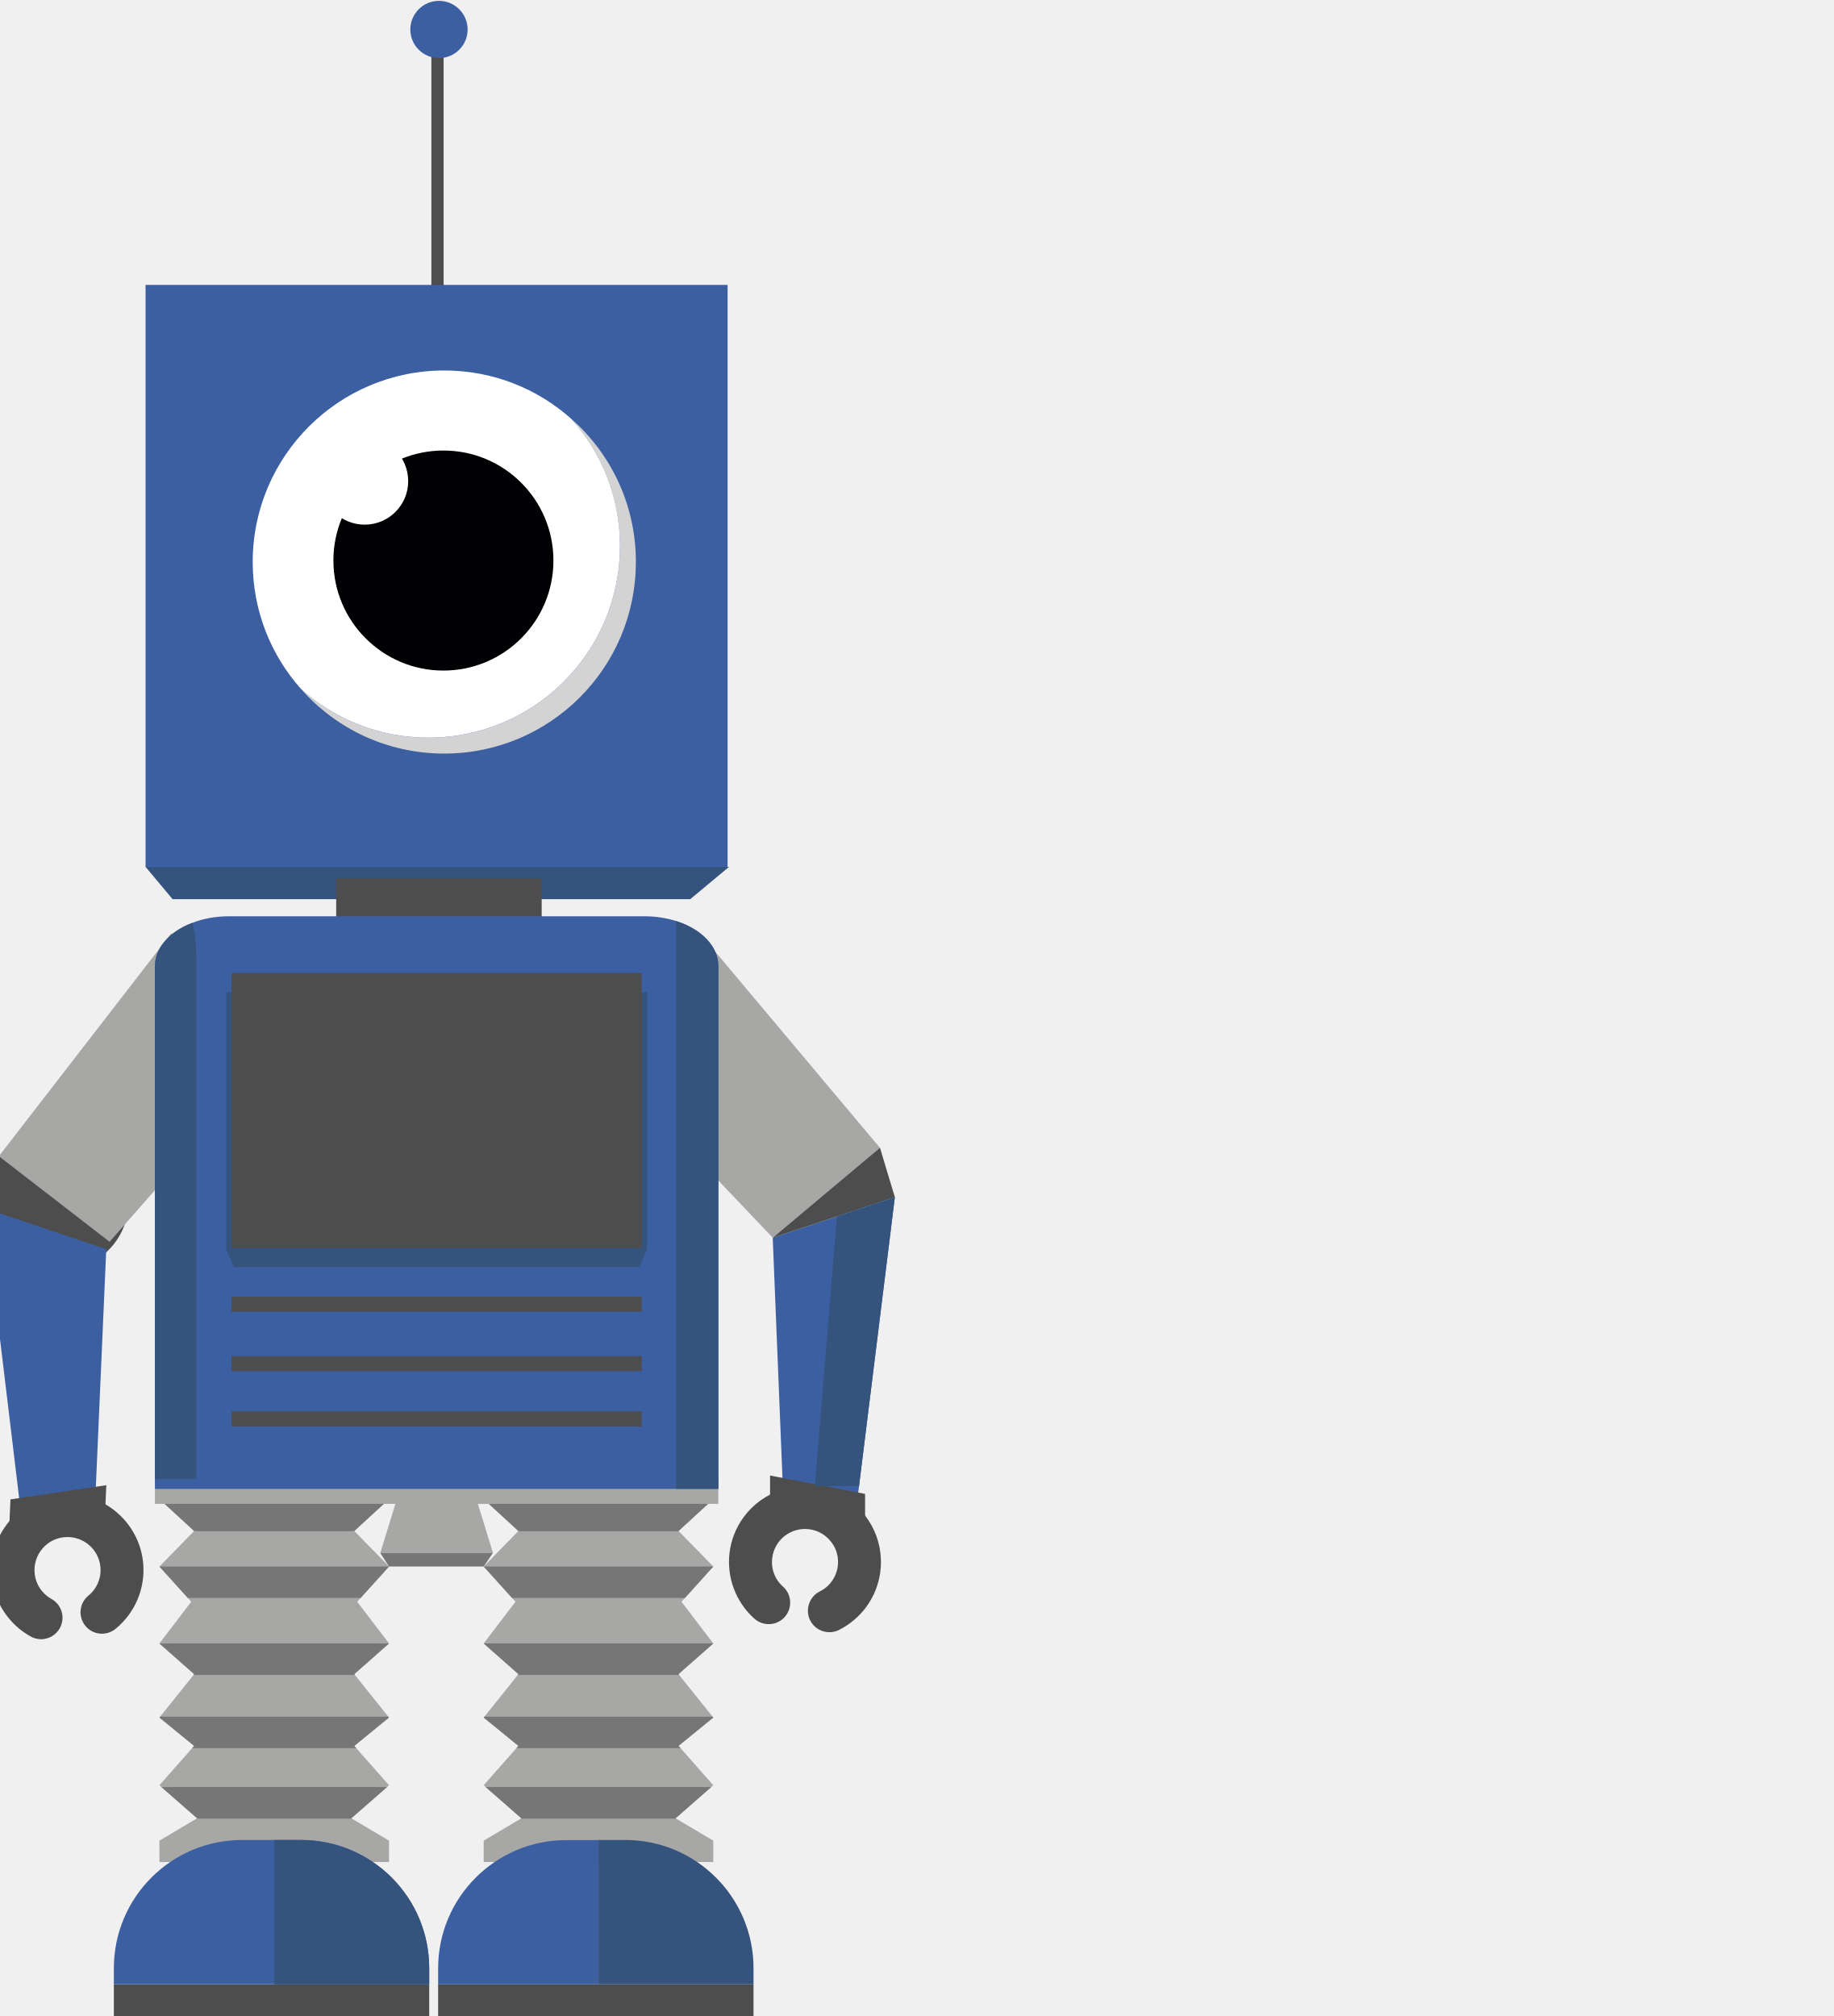
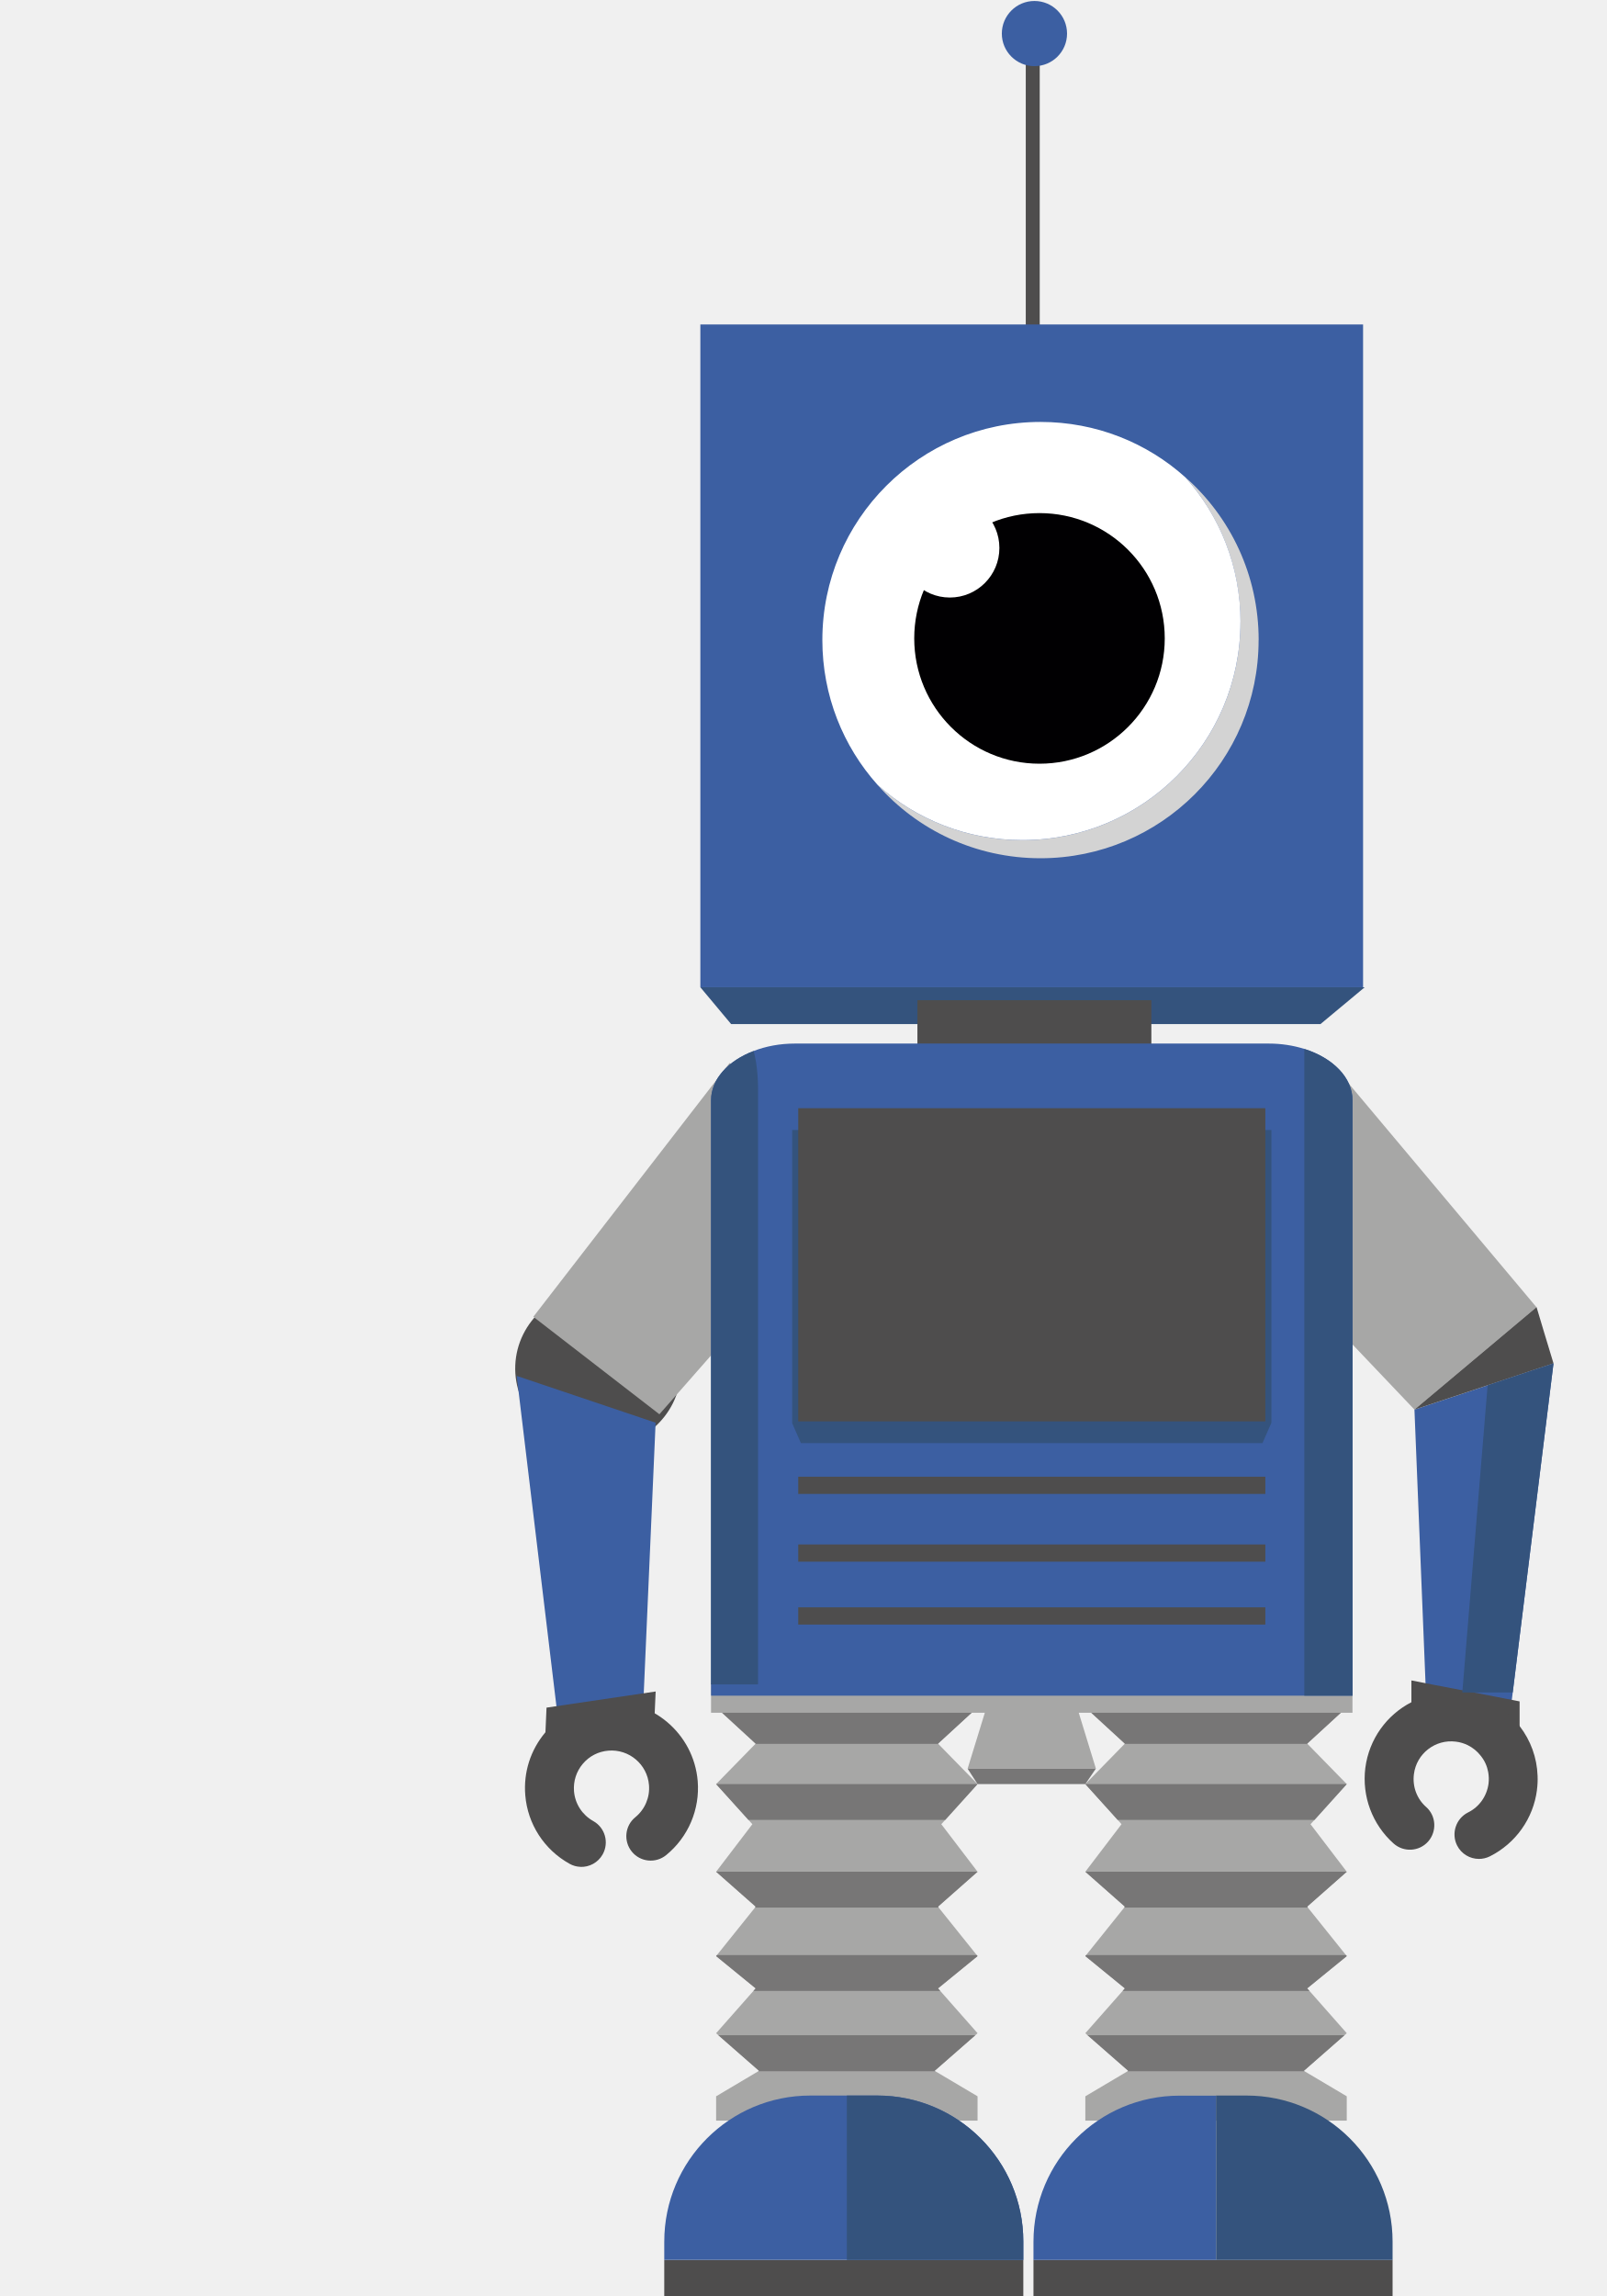
- <svg xmlns="http://www.w3.org/2000/svg" id="eS8NhuKHx1A1" viewBox="0 0 390.58 429.41" shape-rendering="geometricPrecision" text-rendering="geometricPrecision">
+ <svg xmlns="http://www.w3.org/2000/svg" id="eS8NhuKHx1A1" viewBox="-100 0 300.58 429.41" shape-rendering="geometricPrecision" text-rendering="geometricPrecision">
  <style>
#eS8NhuKHx1A22_tr {animation: eS8NhuKHx1A22_tr__tr 2400ms linear infinite alternate forwards}@keyframes eS8NhuKHx1A22_tr__tr { 0% {transform: translate(94.435px,320.443px) rotate(0deg)} 45.833% {transform: translate(94.435px,320.443px) rotate(0deg)} 75% {transform: translate(94.435px,320.443px) rotate(2.293633deg)} 83.333% {transform: translate(94.435px,320.443px) rotate(-0.200701deg)} 91.667% {transform: translate(94.435px,320.443px) rotate(2.149605deg)} 100% {transform: translate(94.435px,320.443px) rotate(-0.70012deg)}} #eS8NhuKHx1A34_tr {animation: eS8NhuKHx1A34_tr__tr 2400ms linear infinite alternate forwards}@keyframes eS8NhuKHx1A34_tr__tr { 0% {transform: translate(38.79px,213.705px) rotate(0deg)} 45.833% {transform: translate(38.79px,213.705px) rotate(0deg)} 75% {transform: translate(38.79px,213.705px) rotate(77.86865deg)} 100% {transform: translate(38.79px,213.705px) rotate(77.86865deg)}} #eS8NhuKHx1A35_tr {animation: eS8NhuKHx1A35_tr__tr 2400ms linear infinite alternate forwards}@keyframes eS8NhuKHx1A35_tr__tr { 0% {transform: translate(12.14424px,255.2027px) rotate(2.510475deg)} 54.167% {transform: translate(12.14424px,255.2027px) rotate(2.510475deg)} 75% {transform: translate(12.14424px,255.2027px) rotate(115.1919deg)} 76.25% {transform: translate(12.14424px,255.2027px) rotate(104.3772deg)} 83.333% {transform: translate(12.14424px,255.2027px) rotate(91.5399deg)} 91.667% {transform: translate(12.14424px,255.2027px) rotate(107.3093deg)} 100% {transform: translate(12.14424px,255.2027px) rotate(88.68594deg)}} #eS8NhuKHx1A61 {animation: eS8NhuKHx1A61_c_o 2400ms linear infinite alternate forwards}@keyframes eS8NhuKHx1A61_c_o { 0% {opacity: 0} 4.167% {opacity: 1} 8.333% {opacity: 0} 12.5% {opacity: 1} 16.667% {opacity: 0} 20.833% {opacity: 1} 25% {opacity: 0} 29.167% {opacity: 1} 100% {opacity: 1}}
</style>
  <defs>
    <filter id="eS8NhuKHx1A61-filter" x="-150%" width="400%" y="-150%" height="400%">
      <feGaussianBlur id="eS8NhuKHx1A61-filter-drop-shadow-0-blur" in="SourceAlpha" stdDeviation="2,2" />
      <feOffset id="eS8NhuKHx1A61-filter-drop-shadow-0-offset" dx="0" dy="0" result="tmp" />
      <feFlood id="eS8NhuKHx1A61-filter-drop-shadow-0-flood" flood-color="rgba(0,255,109,0.5)" />
      <feComposite id="eS8NhuKHx1A61-filter-drop-shadow-0-composite" operator="in" in2="tmp" />
      <feMerge id="eS8NhuKHx1A61-filter-drop-shadow-0-merge" result="result">
        <feMergeNode id="eS8NhuKHx1A61-filter-drop-shadow-0-merge-node-1" />
        <feMergeNode id="eS8NhuKHx1A61-filter-drop-shadow-0-merge-node-2" in="SourceGraphic" />
      </feMerge>
    </filter>
  </defs>
  <polygon points="151.91,291.98 145.13,295.38 151.74,303.65 151.91,303.86 145.41,310.38 145.13,310.66 151.91,319.31 151.76,319.45 144.5,326.11 144.56,326.15 151.91,333.67 145.87,340.37 145.13,341.17 151.91,350.06 144.5,356.59 144.63,356.76 151.76,365.65 151.91,365.84 144.5,371.88 144.93,372.35 151.91,380.26 151.48,380.64 143.88,387.3 144,387.37 151.91,392.06 151.91,396.61 103.01,396.61 103.01,392.06 110.92,387.37 111.04,387.3 103.43,380.64 103.01,380.26 109.99,372.35 110.41,371.88 103.01,365.84 103.16,365.65 110.29,356.76 110.41,356.59 103.01,350.06 109.78,341.17 109.06,340.37 103.01,333.67 110.36,326.15 110.41,326.11 103.16,319.45 103.01,319.31 109.78,310.66 109.51,310.38 103.01,303.86 103.18,303.65 109.78,295.38 103.01,291.98 103.01,283.78 151.91,283.78 151.91,291.98" fill="#a7a7a6" />
  <polygon points="144.5,326.11 144.56,326.15 110.36,326.15 110.41,326.11 103.16,319.45 151.76,319.45 144.5,326.11" fill="#777676" />
  <polygon points="151.91,333.67 145.87,340.37 109.06,340.37 103.01,333.67 151.91,333.67" fill="#777676" />
  <polygon points="144.5,356.59 144.63,356.76 110.29,356.76 110.41,356.59 103.01,350.06 151.91,350.06 144.5,356.59" fill="#777676" />
  <polygon points="144.5,371.88 144.93,372.35 109.99,372.35 110.41,371.88 103.01,365.84 103.16,365.65 151.76,365.65 151.91,365.84 144.5,371.88" fill="#777676" />
  <polygon points="143.88,387.3 144,387.37 110.92,387.37 111.04,387.3 103.43,380.64 151.48,380.64 143.88,387.3" fill="#777676" />
  <rect width="67.17" height="6.75" rx="0" ry="0" transform="translate(93.31 422.66)" fill="#4e4d4d" />
  <path d="M127.46,391.93v30.74h-34.15v-3.41c0-15.09,12.22-27.32,27.32-27.32h6.83v-.01Z" fill="#3c5fa2" />
  <polygon points="82.85,291.98 76.07,295.38 82.68,303.65 82.85,303.86 76.35,310.38 76.07,310.66 82.85,319.31 82.7,319.45 75.45,326.11 75.5,326.15 82.85,333.67 76.8,340.37 76.07,341.17 82.85,350.06 75.45,356.59 75.57,356.76 82.7,365.65 82.85,365.84 75.45,371.88 75.87,372.35 82.85,380.26 82.43,380.64 74.82,387.3 74.94,387.37 82.85,392.06 82.85,396.61 33.95,396.61 33.95,392.06 41.85,387.37 41.98,387.3 34.37,380.64 33.95,380.26 40.93,372.35 41.35,371.88 33.95,365.84 34.1,365.65 41.23,356.76 41.35,356.59 33.95,350.06 40.73,341.17 40,340.37 33.95,333.67 41.3,326.15 41.35,326.11 34.1,319.45 33.95,319.31 40.73,310.66 40.45,310.38 33.95,303.86 34.12,303.65 40.73,295.38 33.95,291.98 33.95,283.78 82.85,283.78 82.85,291.98" fill="#a7a7a6" />
  <polygon points="75.45,326.11 75.5,326.15 41.3,326.15 41.35,326.11 34.1,319.45 82.7,319.45 75.45,326.11" fill="#777676" />
  <polygon points="82.85,333.67 76.8,340.37 40,340.37 33.95,333.67 82.85,333.67" fill="#777676" />
  <polygon points="75.45,356.59 75.57,356.76 41.23,356.76 41.35,356.59 33.95,350.06 82.85,350.06 75.45,356.59" fill="#777676" />
  <polygon points="75.45,371.88 75.87,372.35 40.93,372.35 41.35,371.88 33.95,365.84 34.1,365.65 82.7,365.65 82.85,365.84 75.45,371.88" fill="#777676" />
  <polygon points="74.82,387.3 74.94,387.37 41.85,387.37 41.98,387.3 34.37,380.64 82.43,380.64 74.82,387.3" fill="#777676" />
  <rect width="67.16" height="6.75" rx="0" ry="0" transform="translate(24.25 422.66)" fill="#4e4d4d" />
  <polygon points="152.98,314.81 33,314.81 33,320.33 84.21,320.33 80.99,330.79 104.99,330.79 101.78,320.33 152.98,320.33 152.98,314.81" fill="#a7a7a6" />
  <path d="M91.41,419.24v3.41h-67.16v-3.41c0-15.1,12.23-27.32,27.32-27.32h12.52c15.1,0,27.32,12.22,27.32,27.32Z" fill="#3c5fa2" />
  <polygon points="103.01,333.67 82.85,333.67 80.99,330.79 104.97,330.79 103.01,333.67" fill="#777676" />
  <path d="M160.48,419.25v3.41h-33.02v-30.74h5.7c15.09,0,27.32,12.23,27.32,27.32v.01Z" fill="#34537d" />
  <path d="M91.41,419.25v3.41h-33.01v-30.74h5.69c15.09,0,27.32,12.23,27.32,27.32v.01Z" fill="#34537d" />
  <g id="eS8NhuKHx1A22_tr" transform="translate(94.435,320.443) rotate(0)">
    <g transform="translate(-94.435,-320.26)">
      <polygon points="146.99,191.35 36.76,191.35 31,184.46 155.26,184.46 146.99,191.35" fill="#34537d" />
      <g>
        <path d="M187.41,244.28l-8.54,7.17-14.3,12-11.59-12.19-15.83-16.62-.48-.5-13.57-14.25l8.17-6.86l5.39-4.53l12.09-10.13.04-.05.11.16c0,0,.03.02.03.02l3.32,3.92c0,0,.02.02.02.04l35.1,41.81.04.01Z" fill="#a7a7a6" />
        <polygon points="190.58,254.8 182.95,316.36 182.47,320.26 182.45,320.26 179.9,319.88 173.32,318.87 166.76,317.86 166.71,316.46 166.65,314.81 164.57,263.45 178.26,258.9 190.58,254.8" fill="#3c5fa2" />
        <polygon points="184.24,318.02 184.24,325.85 174.69,324 164,321.93 164,314.1 168.44,314.97 175.33,316.29 184.24,318.02" fill="#4e4d4d" />
        <path d="M187.49,334.57c-.68,5.35-3.98,10-8.81,12.43-.66.33-1.37.48-2.05.48-1.66,0-3.28-.91-4.09-2.53-1.12-2.25-.21-5.01,2.04-6.15c2.12-1.04,3.53-3.05,3.85-5.4.09-.75.06-1.48-.07-2.18-.2-1.09-.66-2.12-1.37-3-.66-.87-1.53-1.56-2.48-2.03-.68-.32-1.41-.55-2.18-.64-3.85-.5-7.38,2.23-7.86,6.08-.3,2.3.54,4.61,2.3,6.15c1.87,1.66,2.03,4.55.36,6.45-1.68,1.89-4.58,2.05-6.47.36-3.98-3.55-5.94-8.83-5.28-14.12.71-5.46,4.05-9.94,8.61-12.29c1.39-.75,2.91-1.27,4.51-1.57c1.6-.29,3.28-.34,4.98-.14.62.07,1.21.18,1.8.34c2.37.57,4.53,1.66,6.4,3.21.93.76,1.79,1.62,2.55,2.6c2.09,2.71,3.25,5.92,3.37,9.29.04.9,0,1.78-.12,2.67l.01-.01Z" fill="#4e4d4d" />
        <polygon points="190.58,254.8 178.26,258.9 164.57,263.45 178.87,251.45 187.41,244.28 188.85,249.09 190.58,254.8" fill="#4e4d4d" />
        <polygon points="190.58,254.8 182.95,316.36 173.52,316.36 173.54,316.14 178.26,258.9 190.58,254.8" fill="#34537d" />
      </g>
      <polygon points="151.91,303.86 145.41,310.38 109.51,310.38 103.01,303.86 103.18,303.65 151.74,303.65 151.91,303.86" fill="#777676" />
      <polygon points="82.85,303.86 76.35,310.38 40.45,310.38 33.95,303.86 34.12,303.65 82.68,303.65 82.85,303.86" fill="#777676" />
      <rect width="43.76" height="14.23" rx="0" ry="0" transform="translate(71.6 186.88)" fill="#4e4d4d" />
      <g id="eS8NhuKHx1A34_tr" transform="translate(38.79,213.705) rotate(0)">
        <g transform="translate(-41.79,-214.705)">
          <g id="eS8NhuKHx1A35_tr" transform="translate(12.14424,255.2027) rotate(2.510475)">
            <g transform="translate(-12.3544,-254.225)">
              <ellipse rx="13.877" ry="13.783" transform="matrix(1.116921 0 0 1.079971 15.14522 255.7087)" fill="#4e4d4d" stroke-width="0" />
              <polygon points="26.34,265.32 2.76,247.09 0,257.71 26.34,265.32" fill="#4e4d4d" />
              <polygon points="0,257.71 10.74,322.8 26.34,319.78 26.34,265.32 0,257.71" fill="#3c5fa2" />
              <polygon points="28.55,323.36 8.29,327.29 8.29,319.45 28.55,315.54 28.55,323.36" fill="#4e4d4d" />
              <path d="M15.9,348.92c-.69,0-1.38-.15-2.04-.49-4.84-2.42-8.14-7.06-8.82-12.42-.55-4.29.61-8.54,3.25-11.95c2.65-3.42,6.46-5.61,10.75-6.15c8.84-1.12,16.96,5.16,18.1,14c.67,5.29-1.3,10.56-5.28,14.11-1.88,1.68-4.77,1.53-6.45-.36s-1.52-4.78.37-6.46c1.73-1.54,2.59-3.84,2.29-6.14-.49-3.84-4.02-6.57-7.87-6.08-1.87.24-3.52,1.18-4.67,2.67s-1.65,3.33-1.42,5.2c.3,2.34,1.73,4.35,3.84,5.41c2.26,1.13,3.17,3.88,2.04,6.14-.8,1.6-2.42,2.53-4.09,2.53v-.01Z" fill="#4e4d4d" />
            </g>
          </g>
          <polygon points="26.34,265.32 2.76,247.09 39.47,199.62 66.01,220.14 26.34,265.32" fill="#a7a7a6" />
        </g>
      </g>
      <path d="M152.99,205.6v111.35h-119.99v-111.35c0-3.97,3.21-7.42,7.97-9.22c2.28-.89,4.92-1.39,7.72-1.39h88.61c2.39,0,4.64.36,6.67,1c5.33,1.68,9.02,5.35,9.02,9.61Z" fill="#3c5fa2" />
      <path d="M152.99,205.6v111.35h-9.02v-120.96c5.33,1.68,9.02,5.35,9.02,9.61Z" fill="#34537d" />
      <path d="M41.79,203.48v111.36h-8.79v-109.24c0-3.97,3.21-7.42,7.97-9.22.51,1.89.82,4.37.82,7.1Z" fill="#34537d" />
      <path d="M93.49,84.27c18.76,0,33.97,15.21,33.97,33.97s-15.21,33.97-33.97,33.97-33.97-15.21-33.97-33.97s15.21-33.97,33.97-33.97Z" fill="#e2d0b1" />
      <path d="M93.49,75.78c-23.43,0-42.46,19.04-42.46,42.46s19.03,42.46,42.46,42.46s42.46-19.06,42.46-42.46-19.05-42.46-42.46-42.46Zm0,82.3c-21.97,0-39.86-17.87-39.86-39.84s17.9-39.86,39.86-39.86s39.85,17.9,39.85,39.86-17.87,39.84-39.85,39.84Z" fill="#4e4d4d" />
      <path d="M98.06,108.43c0-2.85,1.35-5.37,3.45-6.98-2.43-1.17-5.14-1.84-8.02-1.84-10.28,0-18.62,8.34-18.62,18.62s8.34,18.61,18.62,18.61s18.62-8.34,18.62-18.61c0-.88-.08-1.73-.2-2.56-1.42,1-3.16,1.58-5.03,1.58-4.87,0-8.82-3.95-8.82-8.82Z" fill="#4e4d4d" />
      <polygon points="49.81,269.72 48.18,266 48.18,211.16 137.82,211.16 137.82,265.9 136.14,269.72 49.81,269.72" fill="#34537d" />
      <rect width="87.37" height="3.22" rx="0" ry="0" transform="translate(49.31 276)" fill="#4e4d4d" />
      <rect width="87.37" height="58.57" rx="0" ry="0" transform="translate(49.31 207.08)" fill="#4e4d4d" />
      <rect width="87.37" height="3.22" rx="0" ry="0" transform="translate(49.31 288.67)" fill="#4e4d4d" />
      <rect width="87.37" height="3.22" rx="0" ry="0" transform="translate(49.31 300.43)" fill="#4e4d4d" />
      <rect width="2.61" height="52.69" rx="0" ry="0" transform="translate(91.86939 8.951523)" fill="#4e4d4d" />
      <path d="M93.49,0c3.37,0,6.1,2.73,6.1,6.1s-2.73,6.09-6.1,6.09-6.1-2.73-6.1-6.09s2.73-6.1,6.1-6.1Z" fill="#3c5fa2" />
      <rect width="123.96" height="123.96" rx="0" ry="0" transform="translate(31 60.5)" fill="#3c5fa2" />
      <path d="M135.42,119.53c0,22.54-18.27,40.8-40.8,40.8-12.14,0-23.05-5.28-30.47-13.72c7.19,6.44,16.68,10.34,27.08,10.34c22.54,0,40.8-18.27,40.8-40.8c0-10.37-3.9-19.9-10.33-27.09c8.44,7.42,13.73,18.34,13.73,30.47" fill="#d3d3d3" />
      <path d="M132.03,116.14c0,22.54-18.26,40.8-40.8,40.8-10.4,0-19.89-3.9-27.08-10.33-6.44-7.19-10.33-16.71-10.33-27.08c0-22.53,18.27-40.8,40.81-40.8c10.4,0,19.9,3.9,27.07,10.34c6.45,7.18,10.34,16.71,10.34,27.08" fill="#fff" />
      <g transform="translate(-.194997 0.299997)">
        <path d="M118.06,118.91c0,12.94-10.5,23.44-23.43,23.44s-23.43-10.5-23.43-23.44s10.49-23.43,23.43-23.43s23.43,10.49,23.43,23.43" fill="#010002" />
        <path d="M87.13,102c0,5.12-4.15,9.27-9.27,9.27s-9.27-4.16-9.27-9.27s4.15-9.28,9.27-9.28s9.27,4.15,9.27,9.28" fill="#fff" />
      </g>
      <circle id="eS8NhuKHx1A61" r="6.56" transform="translate(58.4 215.94)" opacity="0" filter="url(#eS8NhuKHx1A61-filter)" fill="#00c417" />
    </g>
  </g>
</svg>
